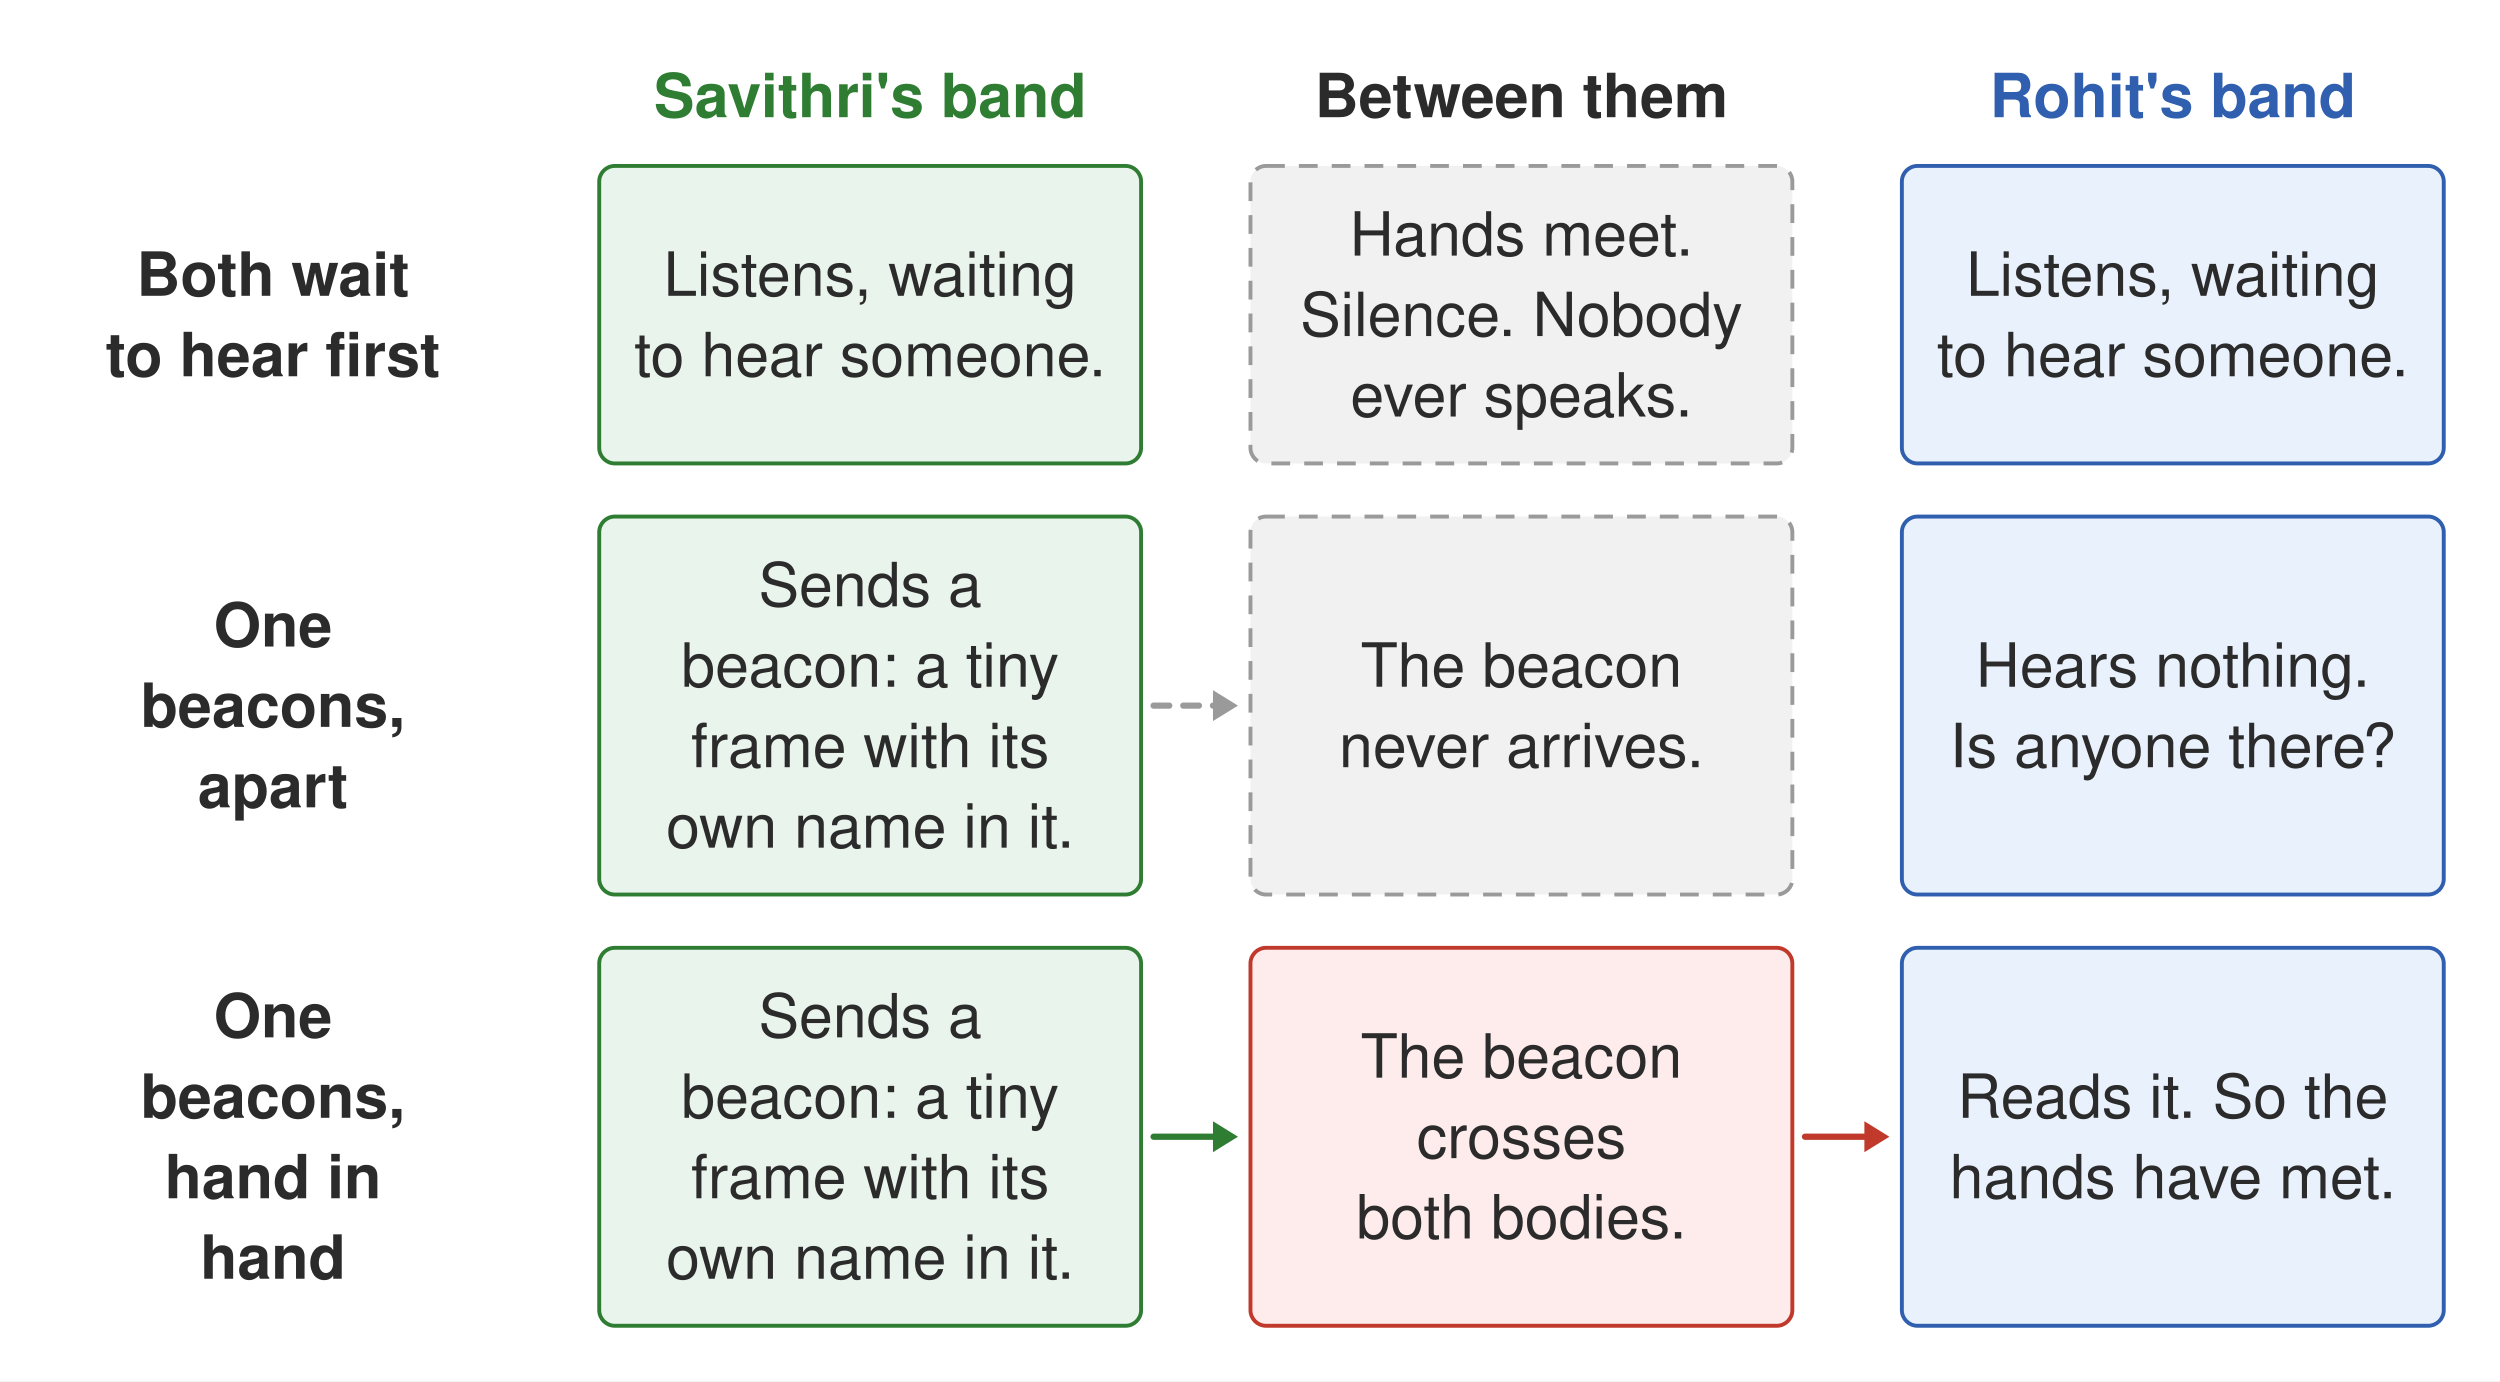
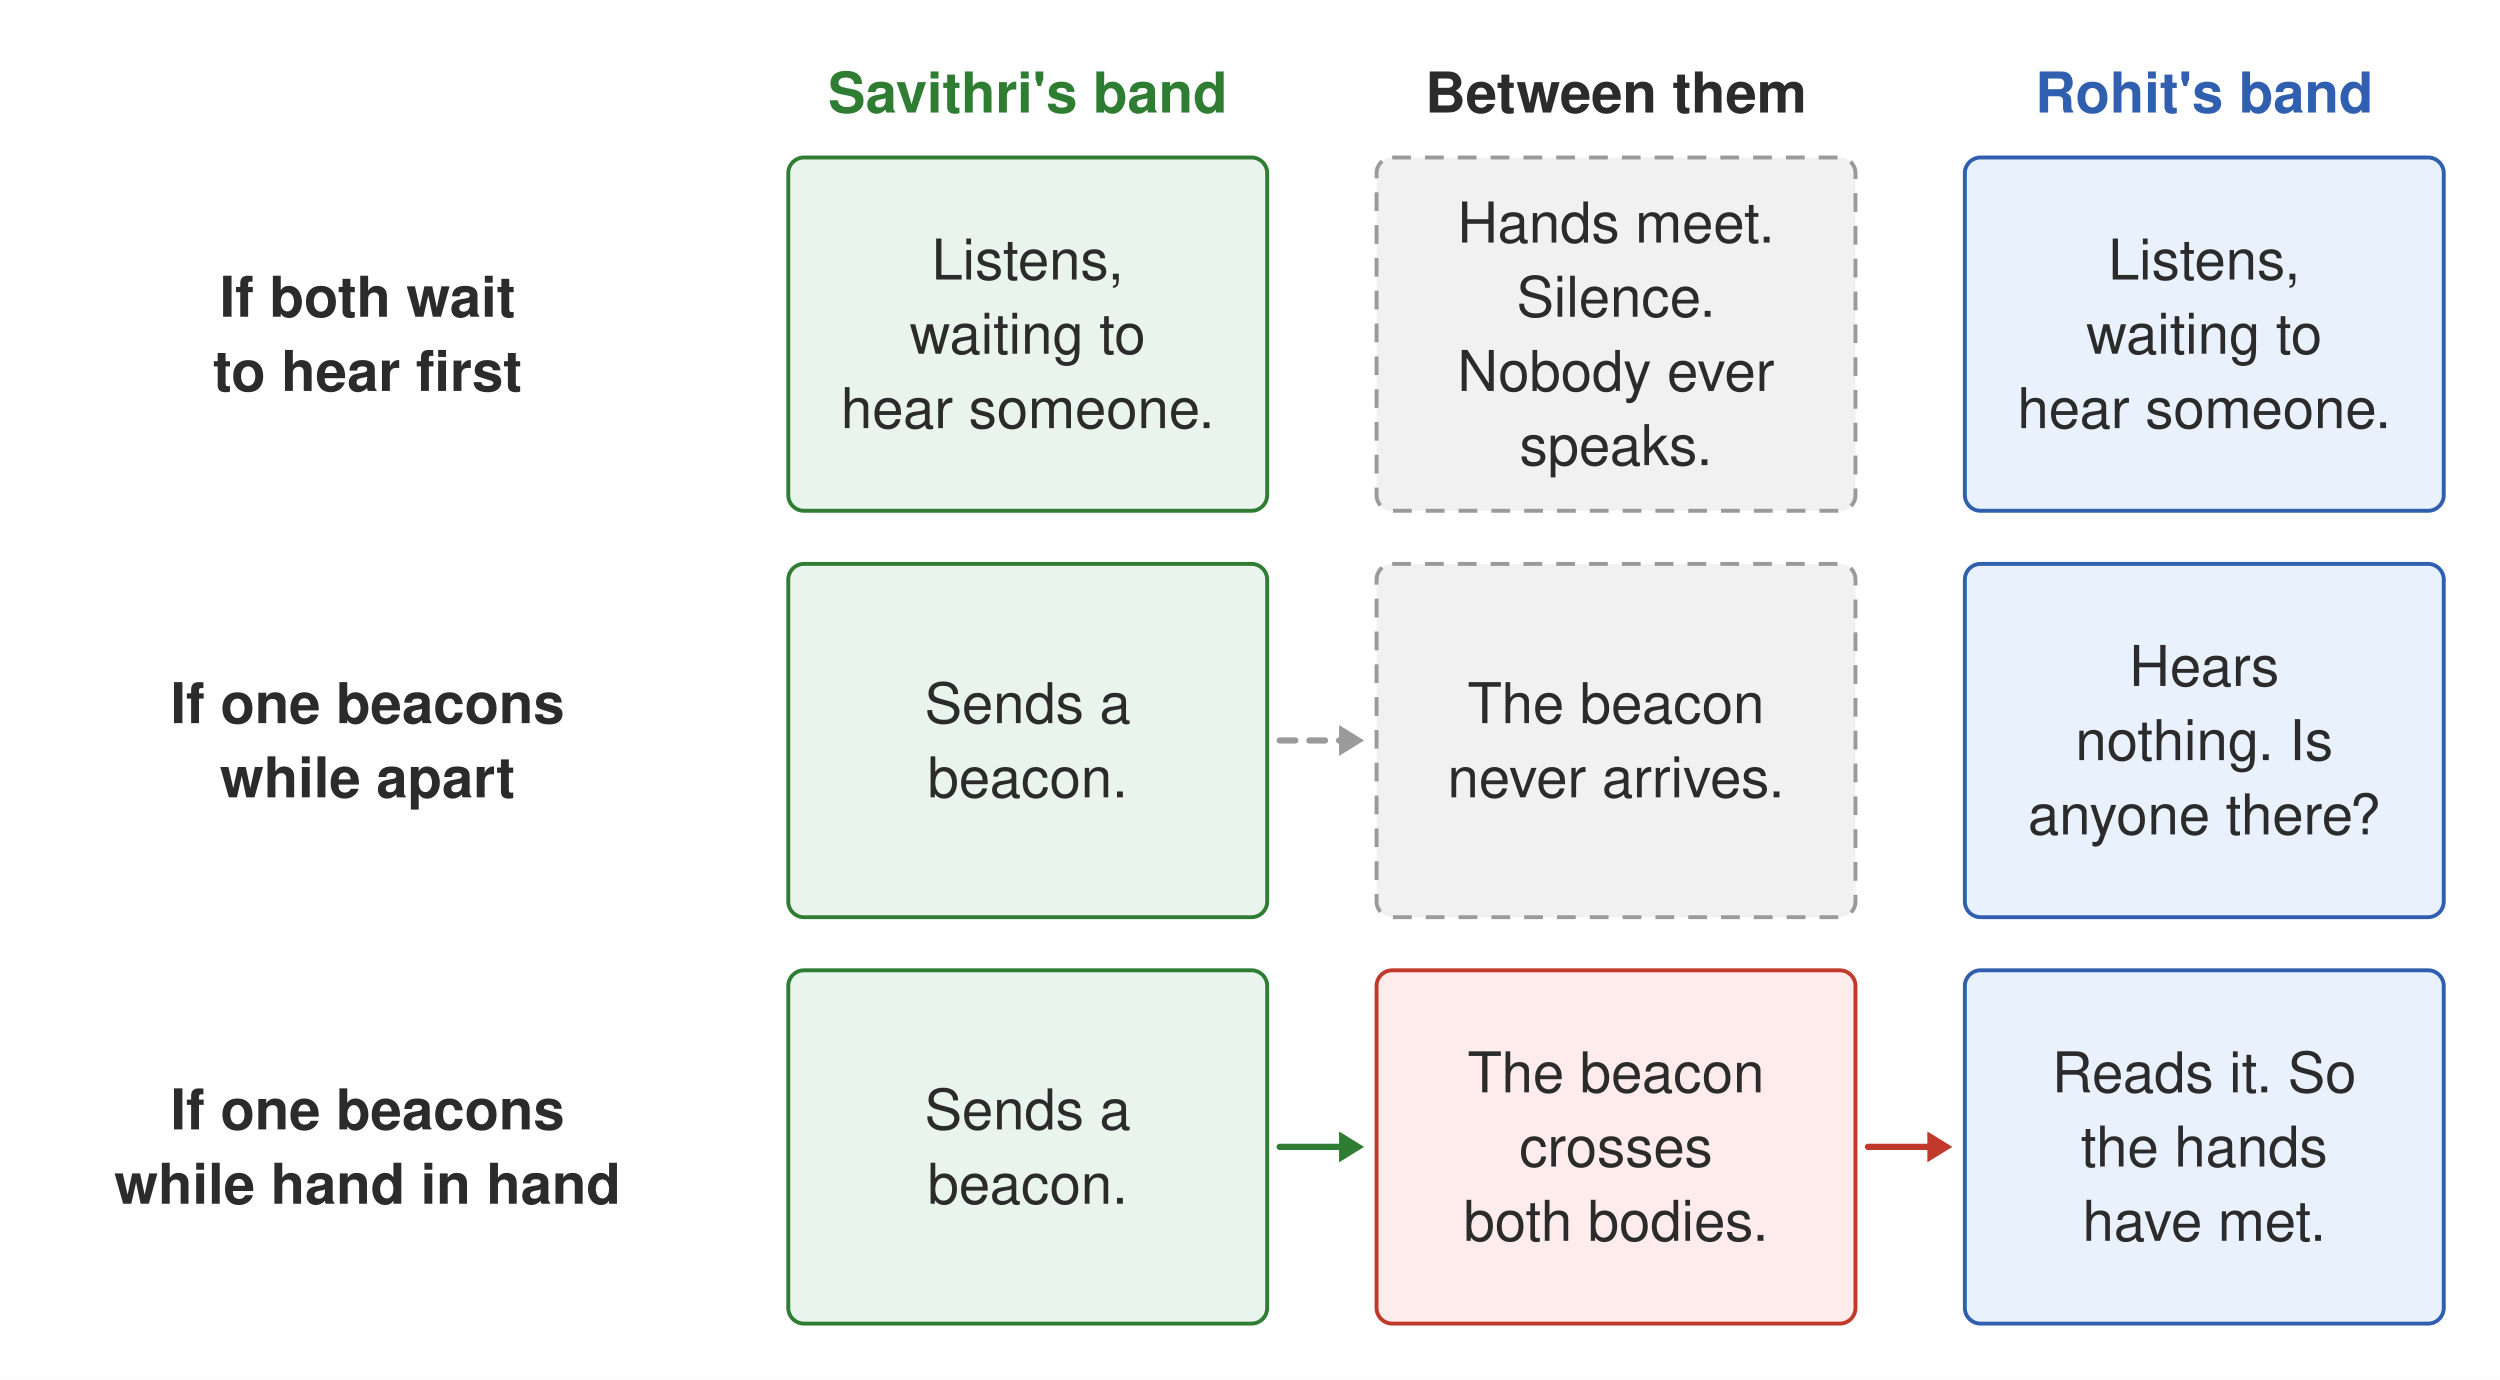
- <svg xmlns="http://www.w3.org/2000/svg" width="1600" height="884" viewBox="0 0 1600 884" font-family="Segoe UI, Helvetica, Arial, sans-serif">
-   <rect width="1600" height="884" fill="#ffffff" />
-   <text x="556.9" y="75.0" text-anchor="middle" font-size="39" fill="#2e7d32" font-weight="700">Savithri's band</text>
-   <text x="973.7" y="75.0" text-anchor="middle" font-size="39" fill="#2b2b2b" font-weight="700">Between them</text>
-   <text x="1390.6" y="75.0" text-anchor="middle" font-size="39" fill="#2f5fae" font-weight="700">Rohit's band</text>
-   <rect x="36.0" y="106.2" width="277.5" height="190.4" rx="10" fill="#ffffff" stroke="#ffffff" stroke-width="2.5" />
-   <text x="174.7" y="189.3" text-anchor="middle" font-size="39" fill="#2b2b2b" font-weight="700">Both wait</text>
-   <text x="174.7" y="240.8" text-anchor="middle" font-size="39" fill="#2b2b2b" font-weight="700">to hear first</text>
-   <rect x="383.5" y="106.2" width="346.8" height="190.4" rx="10" fill="#e9f4ec" stroke="#2e7d32" stroke-width="2.5" />
-   <text x="556.9" y="189.3" text-anchor="middle" font-size="39" fill="#2b2b2b">Listens, waiting</text>
-   <text x="556.9" y="240.8" text-anchor="middle" font-size="39" fill="#2b2b2b">to hear someone.</text>
-   <rect x="800.3" y="106.2" width="346.8" height="190.4" rx="10" fill="#f1f1f1" stroke="#9a9a9a" stroke-width="2.5" stroke-dasharray="12 9" />
-   <text x="973.7" y="163.6" text-anchor="middle" font-size="39" fill="#2b2b2b">Hands meet.</text>
-   <text x="973.7" y="215.1" text-anchor="middle" font-size="39" fill="#2b2b2b">Silence. Nobody</text>
-   <text x="973.7" y="266.6" text-anchor="middle" font-size="39" fill="#2b2b2b">ever speaks.</text>
-   <rect x="1217.2" y="106.2" width="346.8" height="190.4" rx="10" fill="#e9f1fc" stroke="#2f5fae" stroke-width="2.5" />
-   <text x="1390.6" y="189.3" text-anchor="middle" font-size="39" fill="#2b2b2b">Listens, waiting</text>
-   <text x="1390.6" y="240.8" text-anchor="middle" font-size="39" fill="#2b2b2b">to hear someone.</text>
-   <rect x="36.0" y="330.6" width="277.5" height="241.9" rx="10" fill="#ffffff" stroke="#ffffff" stroke-width="2.5" />
-   <text x="174.7" y="413.8" text-anchor="middle" font-size="39" fill="#2b2b2b" font-weight="700">One</text>
-   <text x="174.7" y="465.2" text-anchor="middle" font-size="39" fill="#2b2b2b" font-weight="700">beacons,</text>
-   <text x="174.7" y="516.7" text-anchor="middle" font-size="39" fill="#2b2b2b" font-weight="700">apart</text>
-   <rect x="383.5" y="330.6" width="346.8" height="241.9" rx="10" fill="#e9f4ec" stroke="#2e7d32" stroke-width="2.5" />
-   <text x="556.9" y="388.0" text-anchor="middle" font-size="39" fill="#2b2b2b">Sends a</text>
-   <text x="556.9" y="439.5" text-anchor="middle" font-size="39" fill="#2b2b2b">beacon: a tiny</text>
-   <text x="556.9" y="491.0" text-anchor="middle" font-size="39" fill="#2b2b2b">frame with its</text>
-   <text x="556.9" y="542.5" text-anchor="middle" font-size="39" fill="#2b2b2b">own name in it.</text>
-   <rect x="800.3" y="330.6" width="346.8" height="241.9" rx="10" fill="#f1f1f1" stroke="#9a9a9a" stroke-width="2.5" stroke-dasharray="12 9" />
-   <text x="973.7" y="439.5" text-anchor="middle" font-size="39" fill="#2b2b2b">The beacon</text>
-   <text x="973.7" y="491.0" text-anchor="middle" font-size="39" fill="#2b2b2b">never arrives.</text>
-   <rect x="1217.2" y="330.6" width="346.8" height="241.9" rx="10" fill="#e9f1fc" stroke="#2f5fae" stroke-width="2.5" />
-   <text x="1390.6" y="439.5" text-anchor="middle" font-size="39" fill="#2b2b2b">Hears nothing.</text>
-   <text x="1390.6" y="491.0" text-anchor="middle" font-size="39" fill="#2b2b2b">Is anyone there?</text>
-   <path d="M738.3 451.6 L776.3 451.6" stroke="#9a9a9a" stroke-width="4" fill="none" stroke-linecap="round" stroke-linejoin="round" stroke-dasharray="10 9" />
-   <path d="M776.3 461.5 L776.3 441.7 L792.3 451.6 Z" fill="#9a9a9a" />
-   <rect x="36.0" y="606.6" width="277.5" height="241.9" rx="10" fill="#ffffff" stroke="#ffffff" stroke-width="2.5" />
-   <text x="174.7" y="663.9" text-anchor="middle" font-size="39" fill="#2b2b2b" font-weight="700">One</text>
-   <text x="174.7" y="715.4" text-anchor="middle" font-size="39" fill="#2b2b2b" font-weight="700">beacons,</text>
-   <text x="174.7" y="766.9" text-anchor="middle" font-size="39" fill="#2b2b2b" font-weight="700">hand in</text>
-   <text x="174.7" y="818.4" text-anchor="middle" font-size="39" fill="#2b2b2b" font-weight="700">hand</text>
-   <rect x="383.5" y="606.6" width="346.8" height="241.9" rx="10" fill="#e9f4ec" stroke="#2e7d32" stroke-width="2.5" />
-   <text x="556.9" y="663.9" text-anchor="middle" font-size="39" fill="#2b2b2b">Sends a</text>
-   <text x="556.9" y="715.4" text-anchor="middle" font-size="39" fill="#2b2b2b">beacon: a tiny</text>
-   <text x="556.9" y="766.9" text-anchor="middle" font-size="39" fill="#2b2b2b">frame with its</text>
-   <text x="556.9" y="818.4" text-anchor="middle" font-size="39" fill="#2b2b2b">own name in it.</text>
-   <rect x="800.3" y="606.6" width="346.8" height="241.9" rx="10" fill="#fdeceb" stroke="#c0392b" stroke-width="2.5" />
-   <text x="973.7" y="689.7" text-anchor="middle" font-size="39" fill="#2b2b2b">The beacon</text>
-   <text x="973.7" y="741.2" text-anchor="middle" font-size="39" fill="#2b2b2b">crosses</text>
-   <text x="973.7" y="792.6" text-anchor="middle" font-size="39" fill="#2b2b2b">both bodies.</text>
-   <rect x="1217.2" y="606.6" width="346.8" height="241.9" rx="10" fill="#e9f1fc" stroke="#2f5fae" stroke-width="2.5" />
-   <text x="1390.6" y="715.4" text-anchor="middle" font-size="39" fill="#2b2b2b">Reads it. So the</text>
-   <text x="1390.6" y="766.9" text-anchor="middle" font-size="39" fill="#2b2b2b">hands have met.</text>
-   <path d="M738.3 727.5 L776.3 727.5" stroke="#2e7d32" stroke-width="4" fill="none" stroke-linecap="round" stroke-linejoin="round" />
-   <path d="M776.3 737.4 L776.3 717.6 L792.3 727.5 Z" fill="#2e7d32" />
-   <path d="M1155.2 727.5 L1193.2 727.5" stroke="#c0392b" stroke-width="4" fill="none" stroke-linecap="round" stroke-linejoin="round" />
-   <path d="M1193.2 737.4 L1193.2 717.6 L1209.2 727.5 Z" fill="#c0392b" />
+ <svg xmlns="http://www.w3.org/2000/svg" width="1600" height="883" viewBox="0 0 1600 883" font-family="Segoe UI, Helvetica, Arial, sans-serif">
+   <rect width="1600" height="883" fill="#ffffff" />
+   <text x="657.7" y="72.0" text-anchor="middle" font-size="36" fill="#2e7d32" font-weight="700">Savithri's band</text>
+   <text x="1034.2" y="72.0" text-anchor="middle" font-size="36" fill="#2b2b2b" font-weight="700">Between them</text>
+   <text x="1410.7" y="72.0" text-anchor="middle" font-size="36" fill="#2f5fae" font-weight="700">Rohit's band</text>
+   <rect x="36.0" y="100.8" width="398.5" height="226.1" rx="10" fill="#ffffff" stroke="#ffffff" stroke-width="2.5" />
+   <text x="235.2" y="202.7" text-anchor="middle" font-size="36" fill="#2b2b2b" font-weight="700">If both wait</text>
+   <text x="235.2" y="250.2" text-anchor="middle" font-size="36" fill="#2b2b2b" font-weight="700">to hear first</text>
+   <rect x="504.5" y="100.8" width="306.5" height="226.1" rx="10" fill="#e9f4ec" stroke="#2e7d32" stroke-width="2.5" />
+   <text x="657.7" y="178.9" text-anchor="middle" font-size="36" fill="#2b2b2b">Listens,</text>
+   <text x="657.7" y="226.4" text-anchor="middle" font-size="36" fill="#2b2b2b">waiting to</text>
+   <text x="657.7" y="274.0" text-anchor="middle" font-size="36" fill="#2b2b2b">hear someone.</text>
+   <rect x="881.0" y="100.8" width="306.5" height="226.1" rx="10" fill="#f1f1f1" stroke="#9a9a9a" stroke-width="2.5" stroke-dasharray="12 9" />
+   <text x="1034.2" y="155.2" text-anchor="middle" font-size="36" fill="#2b2b2b">Hands meet.</text>
+   <text x="1034.2" y="202.7" text-anchor="middle" font-size="36" fill="#2b2b2b">Silence.</text>
+   <text x="1034.2" y="250.2" text-anchor="middle" font-size="36" fill="#2b2b2b">Nobody ever</text>
+   <text x="1034.2" y="297.7" text-anchor="middle" font-size="36" fill="#2b2b2b">speaks.</text>
+   <rect x="1257.5" y="100.8" width="306.5" height="226.1" rx="10" fill="#e9f1fc" stroke="#2f5fae" stroke-width="2.5" />
+   <text x="1410.7" y="178.9" text-anchor="middle" font-size="36" fill="#2b2b2b">Listens,</text>
+   <text x="1410.7" y="226.4" text-anchor="middle" font-size="36" fill="#2b2b2b">waiting to</text>
+   <text x="1410.7" y="274.0" text-anchor="middle" font-size="36" fill="#2b2b2b">hear someone.</text>
+   <rect x="36.0" y="360.9" width="398.5" height="226.1" rx="10" fill="#ffffff" stroke="#ffffff" stroke-width="2.5" />
+   <text x="235.2" y="462.8" text-anchor="middle" font-size="36" fill="#2b2b2b" font-weight="700">If one beacons</text>
+   <text x="235.2" y="510.3" text-anchor="middle" font-size="36" fill="#2b2b2b" font-weight="700">while apart</text>
+   <rect x="504.5" y="360.9" width="306.5" height="226.1" rx="10" fill="#e9f4ec" stroke="#2e7d32" stroke-width="2.5" />
+   <text x="657.7" y="462.8" text-anchor="middle" font-size="36" fill="#2b2b2b">Sends a</text>
+   <text x="657.7" y="510.3" text-anchor="middle" font-size="36" fill="#2b2b2b">beacon.</text>
+   <rect x="881.0" y="360.9" width="306.5" height="226.1" rx="10" fill="#f1f1f1" stroke="#9a9a9a" stroke-width="2.5" stroke-dasharray="12 9" />
+   <text x="1034.2" y="462.8" text-anchor="middle" font-size="36" fill="#2b2b2b">The beacon</text>
+   <text x="1034.2" y="510.3" text-anchor="middle" font-size="36" fill="#2b2b2b">never arrives.</text>
+   <rect x="1257.5" y="360.9" width="306.5" height="226.1" rx="10" fill="#e9f1fc" stroke="#2f5fae" stroke-width="2.5" />
+   <text x="1410.7" y="439.0" text-anchor="middle" font-size="36" fill="#2b2b2b">Hears</text>
+   <text x="1410.7" y="486.5" text-anchor="middle" font-size="36" fill="#2b2b2b">nothing. Is</text>
+   <text x="1410.7" y="534.0" text-anchor="middle" font-size="36" fill="#2b2b2b">anyone there?</text>
+   <path d="M819.0 473.9 L857.0 473.9" stroke="#9a9a9a" stroke-width="4" fill="none" stroke-linecap="round" stroke-linejoin="round" stroke-dasharray="10 9" />
+   <path d="M857.0 483.8 L857.0 464.0 L873.0 473.9 Z" fill="#9a9a9a" />
+   <rect x="36.0" y="621.0" width="398.5" height="226.1" rx="10" fill="#ffffff" stroke="#ffffff" stroke-width="2.5" />
+   <text x="235.2" y="722.8" text-anchor="middle" font-size="36" fill="#2b2b2b" font-weight="700">If one beacons</text>
+   <text x="235.2" y="770.4" text-anchor="middle" font-size="36" fill="#2b2b2b" font-weight="700">while hand in hand</text>
+   <rect x="504.5" y="621.0" width="306.5" height="226.1" rx="10" fill="#e9f4ec" stroke="#2e7d32" stroke-width="2.5" />
+   <text x="657.7" y="722.8" text-anchor="middle" font-size="36" fill="#2b2b2b">Sends a</text>
+   <text x="657.7" y="770.4" text-anchor="middle" font-size="36" fill="#2b2b2b">beacon.</text>
+   <rect x="881.0" y="621.0" width="306.5" height="226.1" rx="10" fill="#fdeceb" stroke="#c0392b" stroke-width="2.5" />
+   <text x="1034.2" y="699.1" text-anchor="middle" font-size="36" fill="#2b2b2b">The beacon</text>
+   <text x="1034.2" y="746.6" text-anchor="middle" font-size="36" fill="#2b2b2b">crosses</text>
+   <text x="1034.2" y="794.1" text-anchor="middle" font-size="36" fill="#2b2b2b">both bodies.</text>
+   <rect x="1257.5" y="621.0" width="306.5" height="226.1" rx="10" fill="#e9f1fc" stroke="#2f5fae" stroke-width="2.5" />
+   <text x="1410.7" y="699.1" text-anchor="middle" font-size="36" fill="#2b2b2b">Reads it. So</text>
+   <text x="1410.7" y="746.6" text-anchor="middle" font-size="36" fill="#2b2b2b">the hands</text>
+   <text x="1410.7" y="794.1" text-anchor="middle" font-size="36" fill="#2b2b2b">have met.</text>
+   <path d="M819.0 734.0 L857.0 734.0" stroke="#2e7d32" stroke-width="4" fill="none" stroke-linecap="round" stroke-linejoin="round" />
+   <path d="M857.0 743.9 L857.0 724.1 L873.0 734.0 Z" fill="#2e7d32" />
+   <path d="M1195.5 734.0 L1233.5 734.0" stroke="#c0392b" stroke-width="4" fill="none" stroke-linecap="round" stroke-linejoin="round" />
+   <path d="M1233.5 743.9 L1233.5 724.1 L1249.5 734.0 Z" fill="#c0392b" />
</svg>
